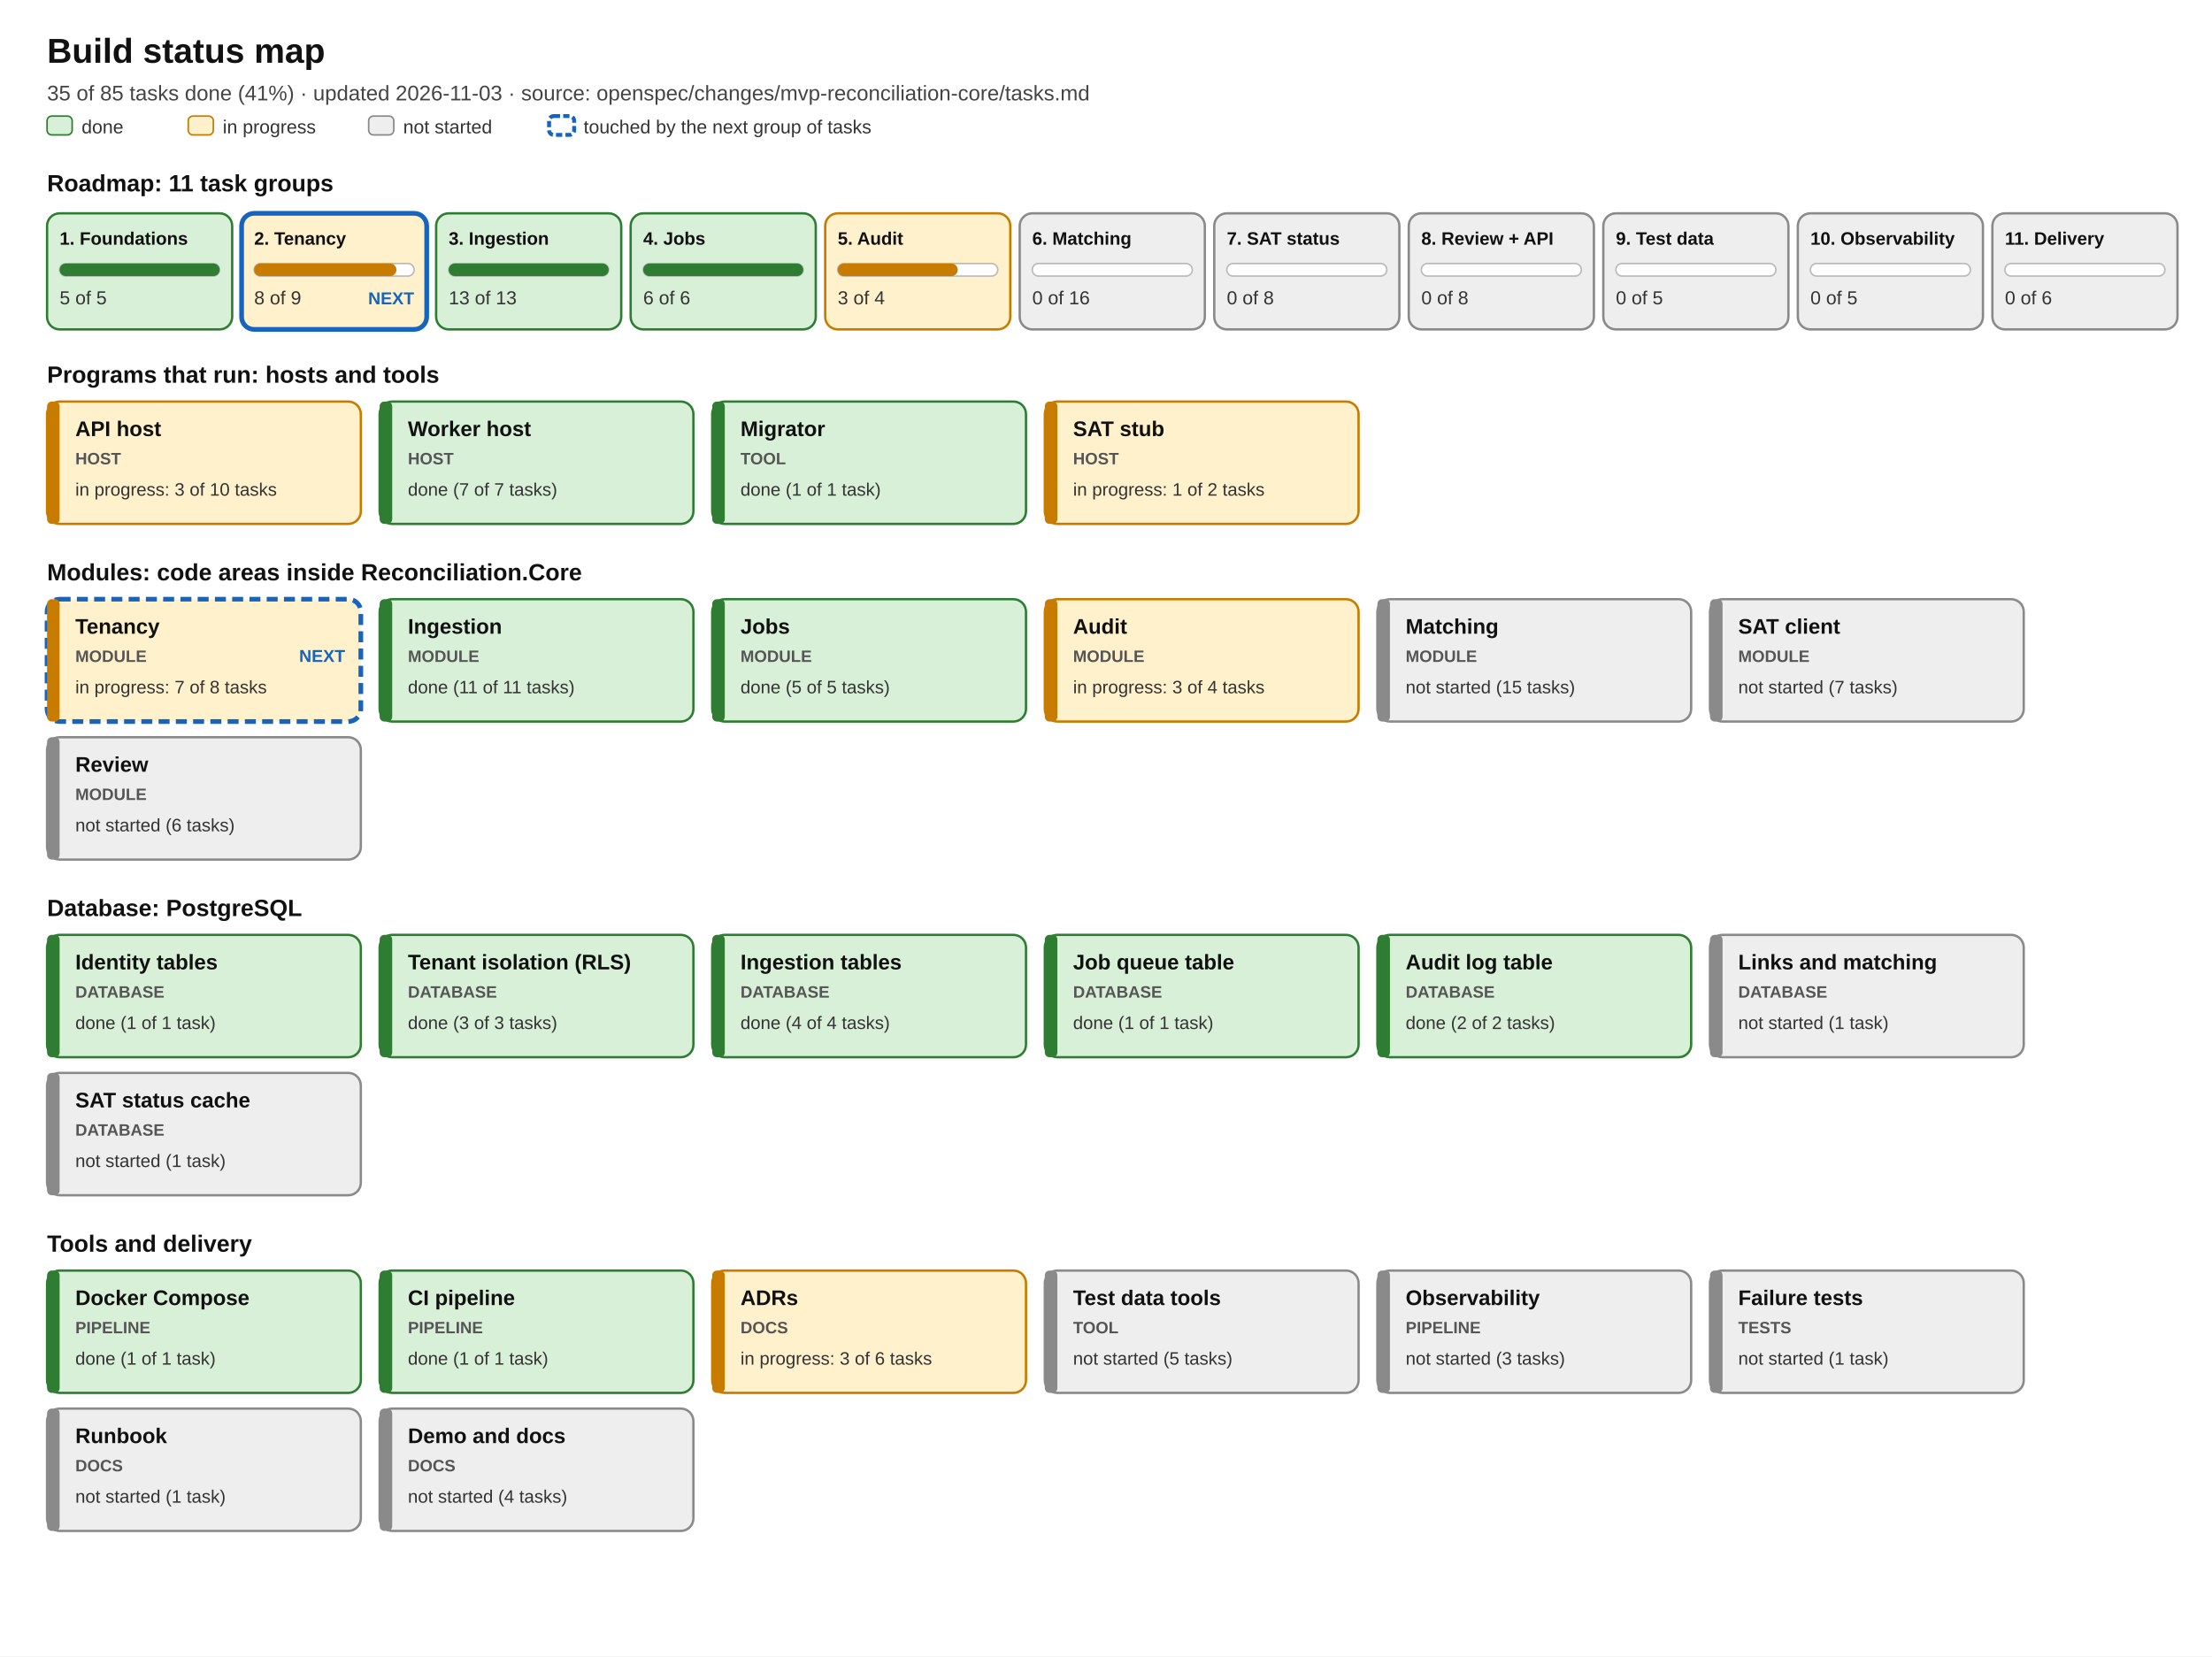
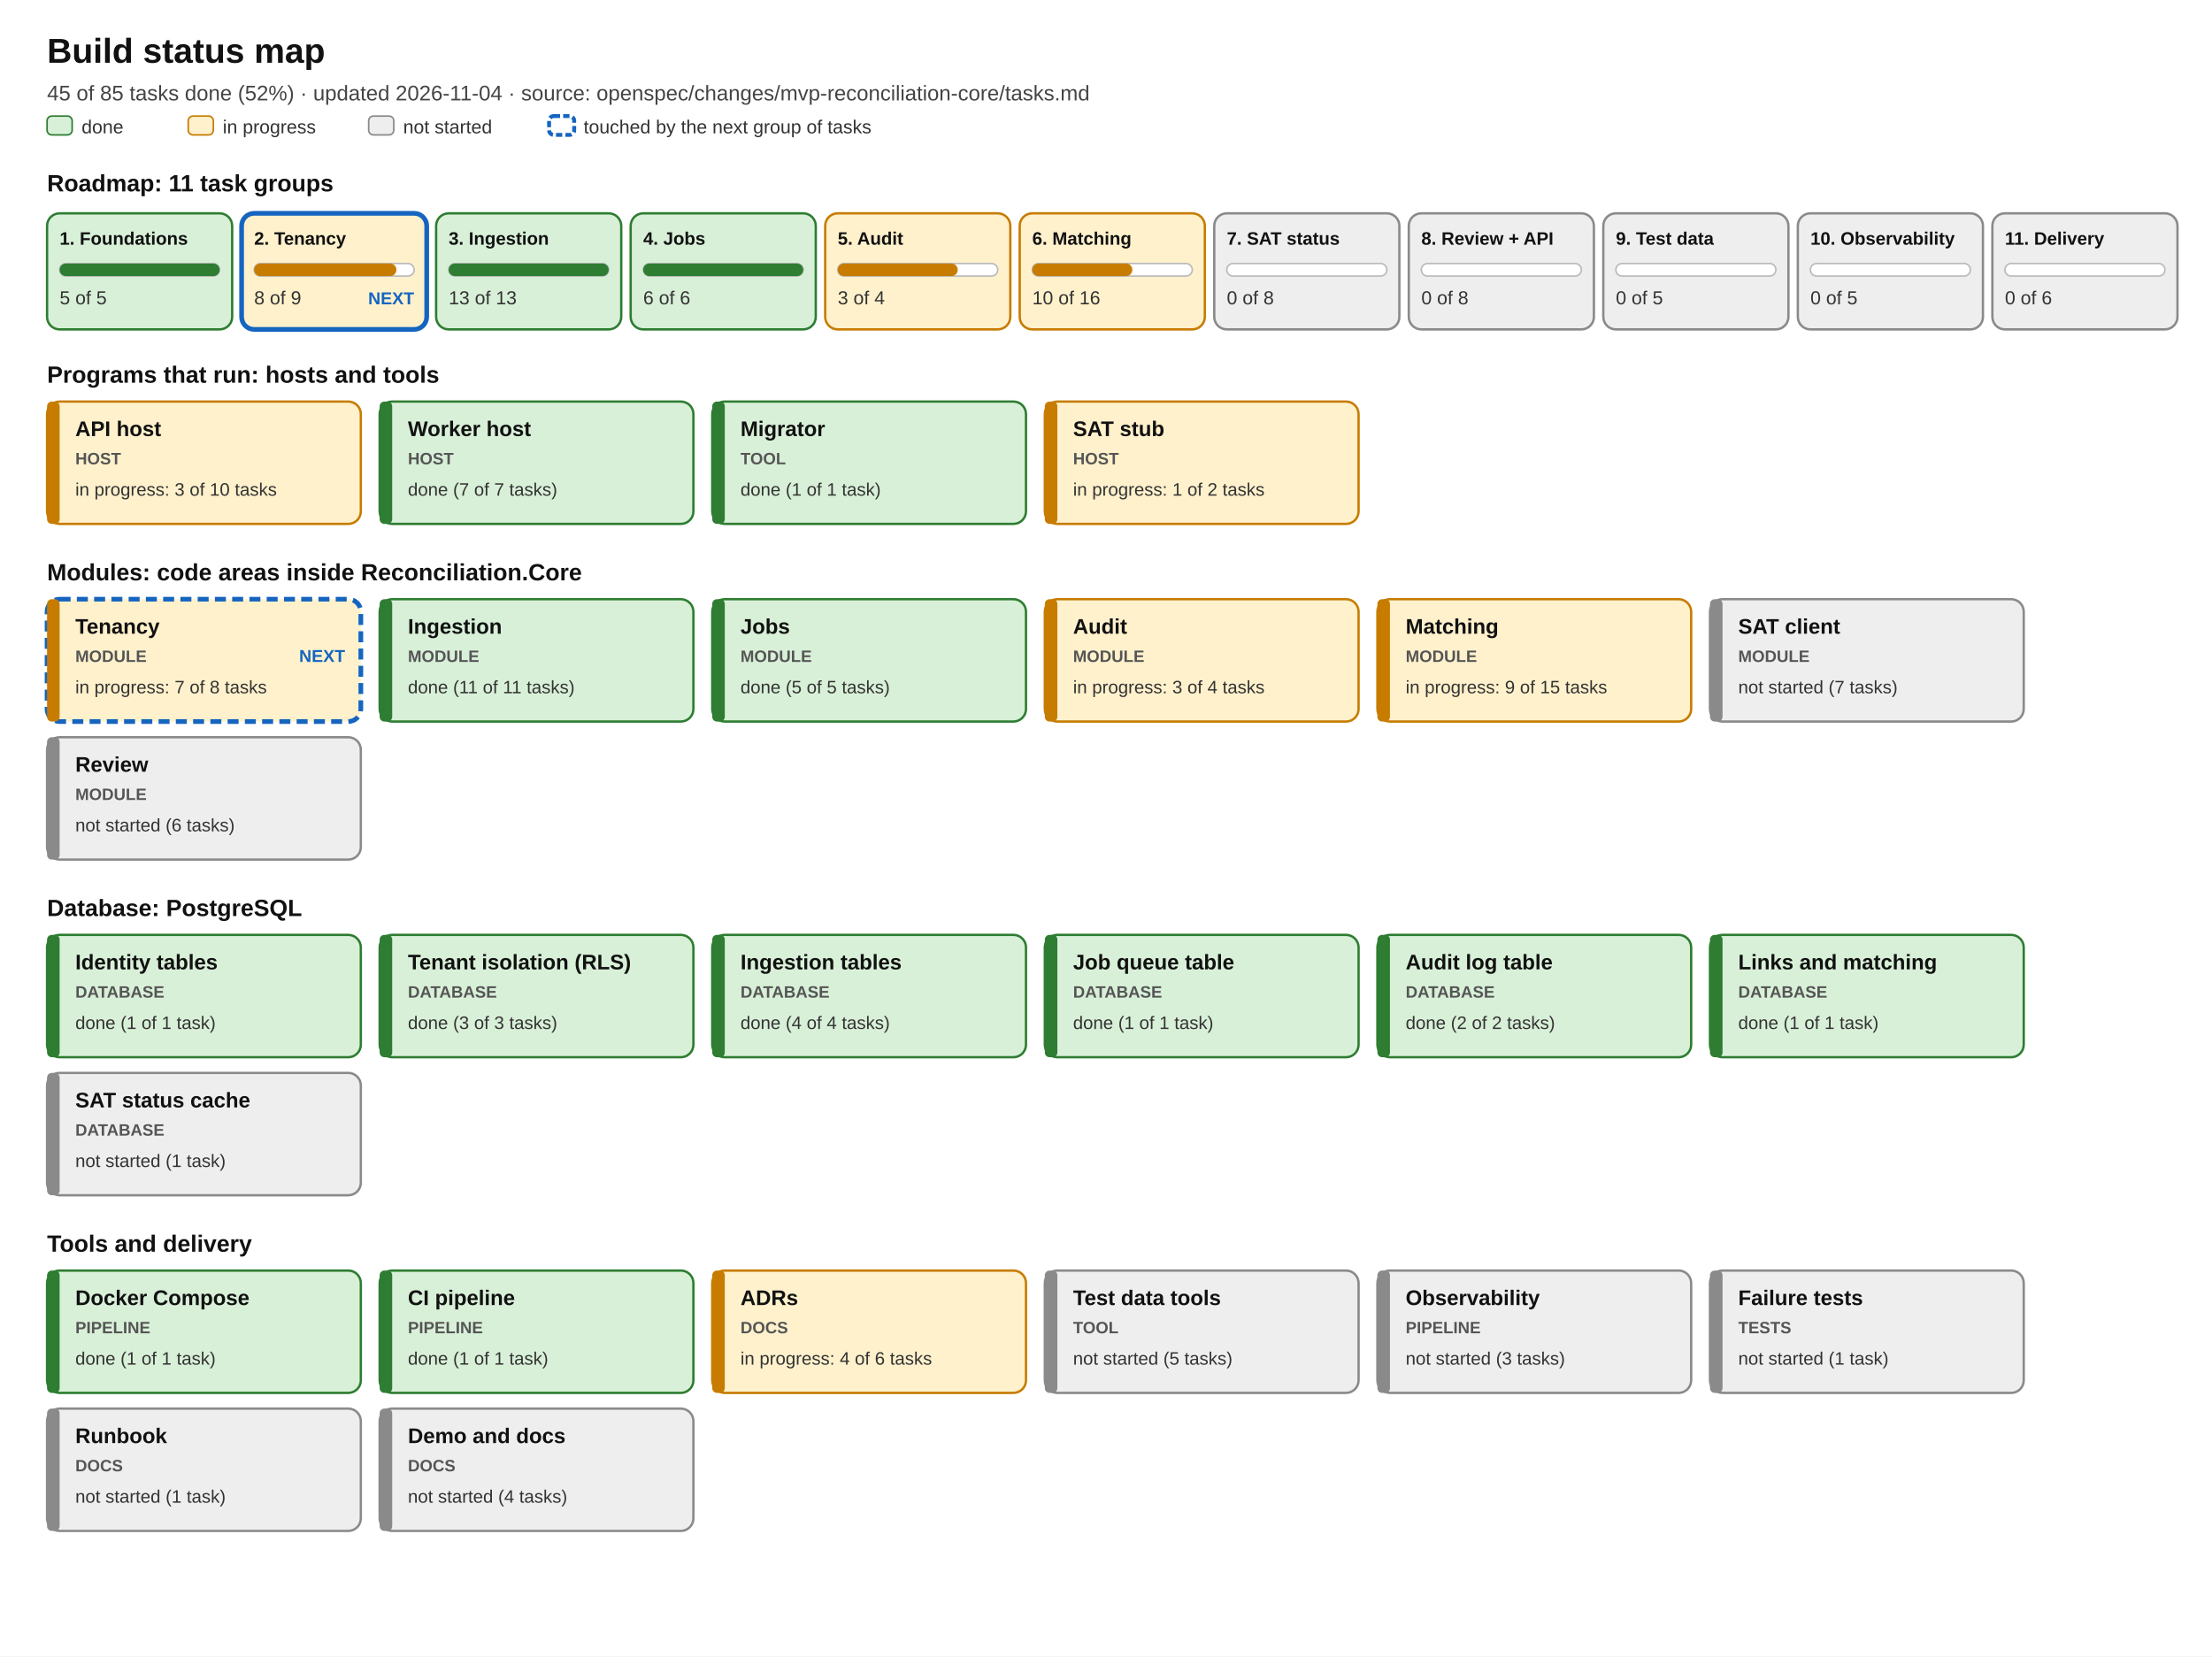
<svg xmlns="http://www.w3.org/2000/svg" width="1410" height="1056" viewBox="0 0 1410 1056" font-family="Liberation Sans, Arial, sans-serif">
  <rect width="1410" height="1056" fill="#fff" />
  <text x="30" y="40" font-size="22" font-weight="bold" fill="#111">Build status map</text>
-   <text x="30" y="64" font-size="13.5" fill="#444">35 of 85 tasks done (41%) · updated 2026-11-03 · source: openspec/changes/mvp-reconciliation-core/tasks.md</text>
+   <text x="30" y="64" font-size="13.5" fill="#444">45 of 85 tasks done (52%) · updated 2026-11-04 · source: openspec/changes/mvp-reconciliation-core/tasks.md</text>
  <rect x="30" y="74" width="16" height="12" rx="3" fill="#d8f0d8" stroke="#2e7d32" />
  <text x="52" y="85" font-size="12" fill="#333">done</text>
  <rect x="120" y="74" width="16" height="12" rx="3" fill="#fff1cc" stroke="#c77c00" />
  <text x="142" y="85" font-size="12" fill="#333">in progress</text>
  <rect x="235" y="74" width="16" height="12" rx="3" fill="#eeeeee" stroke="#8a8a8a" />
  <text x="257" y="85" font-size="12" fill="#333">not started</text>
  <rect x="350" y="74" width="16" height="12" rx="3" fill="#fff" stroke="#1565c0" stroke-width="2.5" stroke-dasharray="4 2" />
  <text x="372" y="85" font-size="12" fill="#333">touched by the next group of tasks</text>
  <text x="30" y="122" font-size="15" font-weight="bold" fill="#111">Roadmap: 11 task groups</text>
  <rect x="30" y="136" width="118" height="74" rx="8" fill="#d8f0d8" stroke-width="1.5" stroke="#2e7d32" />
  <text x="38" y="156" font-size="11.5" font-weight="bold" fill="#111">1. Foundations</text>
  <rect x="38" y="168" width="102" height="8" rx="4" fill="#ffffff" stroke="#bbb" />
  <rect x="38" y="168" width="102.0" height="8" rx="4" fill="#2e7d32" />
  <text x="38" y="194" font-size="12" fill="#333">5 of 5</text>
  <rect x="154" y="136" width="118" height="74" rx="8" fill="#fff1cc" stroke-width="3" stroke="#1565c0" />
  <text x="162" y="156" font-size="11.5" font-weight="bold" fill="#111">2. Tenancy</text>
  <rect x="162" y="168" width="102" height="8" rx="4" fill="#ffffff" stroke="#bbb" />
  <rect x="162" y="168" width="90.7" height="8" rx="4" fill="#c77c00" />
  <text x="162" y="194" font-size="12" fill="#333">8 of 9</text>
  <text x="264" y="194" text-anchor="end" font-size="11" font-weight="bold" fill="#1565c0">NEXT</text>
  <rect x="278" y="136" width="118" height="74" rx="8" fill="#d8f0d8" stroke-width="1.5" stroke="#2e7d32" />
  <text x="286" y="156" font-size="11.5" font-weight="bold" fill="#111">3. Ingestion</text>
  <rect x="286" y="168" width="102" height="8" rx="4" fill="#ffffff" stroke="#bbb" />
  <rect x="286" y="168" width="102.0" height="8" rx="4" fill="#2e7d32" />
  <text x="286" y="194" font-size="12" fill="#333">13 of 13</text>
  <rect x="402" y="136" width="118" height="74" rx="8" fill="#d8f0d8" stroke-width="1.5" stroke="#2e7d32" />
  <text x="410" y="156" font-size="11.5" font-weight="bold" fill="#111">4. Jobs</text>
  <rect x="410" y="168" width="102" height="8" rx="4" fill="#ffffff" stroke="#bbb" />
  <rect x="410" y="168" width="102.0" height="8" rx="4" fill="#2e7d32" />
  <text x="410" y="194" font-size="12" fill="#333">6 of 6</text>
  <rect x="526" y="136" width="118" height="74" rx="8" fill="#fff1cc" stroke-width="1.5" stroke="#c77c00" />
  <text x="534" y="156" font-size="11.5" font-weight="bold" fill="#111">5. Audit</text>
  <rect x="534" y="168" width="102" height="8" rx="4" fill="#ffffff" stroke="#bbb" />
  <rect x="534" y="168" width="76.5" height="8" rx="4" fill="#c77c00" />
  <text x="534" y="194" font-size="12" fill="#333">3 of 4</text>
-   <rect x="650" y="136" width="118" height="74" rx="8" fill="#eeeeee" stroke-width="1.5" stroke="#8a8a8a" />
+   <rect x="650" y="136" width="118" height="74" rx="8" fill="#fff1cc" stroke-width="1.5" stroke="#c77c00" />
  <text x="658" y="156" font-size="11.5" font-weight="bold" fill="#111">6. Matching</text>
  <rect x="658" y="168" width="102" height="8" rx="4" fill="#ffffff" stroke="#bbb" />
-   <rect x="658" y="168" width="0.0" height="8" rx="4" fill="#8a8a8a" />
-   <text x="658" y="194" font-size="12" fill="#333">0 of 16</text>
+   <rect x="658" y="168" width="63.8" height="8" rx="4" fill="#c77c00" />
+   <text x="658" y="194" font-size="12" fill="#333">10 of 16</text>
  <rect x="774" y="136" width="118" height="74" rx="8" fill="#eeeeee" stroke-width="1.5" stroke="#8a8a8a" />
  <text x="782" y="156" font-size="11.5" font-weight="bold" fill="#111">7. SAT status</text>
  <rect x="782" y="168" width="102" height="8" rx="4" fill="#ffffff" stroke="#bbb" />
  <rect x="782" y="168" width="0.0" height="8" rx="4" fill="#8a8a8a" />
  <text x="782" y="194" font-size="12" fill="#333">0 of 8</text>
  <rect x="898" y="136" width="118" height="74" rx="8" fill="#eeeeee" stroke-width="1.5" stroke="#8a8a8a" />
  <text x="906" y="156" font-size="11.5" font-weight="bold" fill="#111">8. Review + API</text>
  <rect x="906" y="168" width="102" height="8" rx="4" fill="#ffffff" stroke="#bbb" />
  <rect x="906" y="168" width="0.0" height="8" rx="4" fill="#8a8a8a" />
  <text x="906" y="194" font-size="12" fill="#333">0 of 8</text>
  <rect x="1022" y="136" width="118" height="74" rx="8" fill="#eeeeee" stroke-width="1.5" stroke="#8a8a8a" />
  <text x="1030" y="156" font-size="11.5" font-weight="bold" fill="#111">9. Test data</text>
  <rect x="1030" y="168" width="102" height="8" rx="4" fill="#ffffff" stroke="#bbb" />
  <rect x="1030" y="168" width="0.0" height="8" rx="4" fill="#8a8a8a" />
  <text x="1030" y="194" font-size="12" fill="#333">0 of 5</text>
  <rect x="1146" y="136" width="118" height="74" rx="8" fill="#eeeeee" stroke-width="1.5" stroke="#8a8a8a" />
  <text x="1154" y="156" font-size="11.5" font-weight="bold" fill="#111">10. Observability</text>
  <rect x="1154" y="168" width="102" height="8" rx="4" fill="#ffffff" stroke="#bbb" />
  <rect x="1154" y="168" width="0.0" height="8" rx="4" fill="#8a8a8a" />
  <text x="1154" y="194" font-size="12" fill="#333">0 of 5</text>
  <rect x="1270" y="136" width="118" height="74" rx="8" fill="#eeeeee" stroke-width="1.5" stroke="#8a8a8a" />
  <text x="1278" y="156" font-size="11.5" font-weight="bold" fill="#111">11. Delivery</text>
  <rect x="1278" y="168" width="102" height="8" rx="4" fill="#ffffff" stroke="#bbb" />
  <rect x="1278" y="168" width="0.0" height="8" rx="4" fill="#8a8a8a" />
  <text x="1278" y="194" font-size="12" fill="#333">0 of 6</text>
  <text x="30" y="244" font-size="15" font-weight="bold" fill="#111">Programs that run: hosts and tools</text>
  <rect x="30" y="256" width="200" height="78" rx="8" fill="#fff1cc" stroke="#c77c00" stroke-width="1.5" />
  <rect x="30" y="256" width="8" height="78" rx="3" fill="#c77c00" />
  <text x="48" y="278" font-size="13.5" font-weight="bold" fill="#111">API host</text>
  <text x="48" y="296" font-size="10.5" font-weight="bold" fill="#555">HOST</text>
  <text x="48" y="316" font-size="11.5" fill="#333">in progress: 3 of 10 tasks</text>
  <rect x="242" y="256" width="200" height="78" rx="8" fill="#d8f0d8" stroke="#2e7d32" stroke-width="1.5" />
  <rect x="242" y="256" width="8" height="78" rx="3" fill="#2e7d32" />
  <text x="260" y="278" font-size="13.5" font-weight="bold" fill="#111">Worker host</text>
  <text x="260" y="296" font-size="10.5" font-weight="bold" fill="#555">HOST</text>
  <text x="260" y="316" font-size="11.5" fill="#333">done (7 of 7 tasks)</text>
  <rect x="454" y="256" width="200" height="78" rx="8" fill="#d8f0d8" stroke="#2e7d32" stroke-width="1.5" />
  <rect x="454" y="256" width="8" height="78" rx="3" fill="#2e7d32" />
  <text x="472" y="278" font-size="13.5" font-weight="bold" fill="#111">Migrator</text>
  <text x="472" y="296" font-size="10.5" font-weight="bold" fill="#555">TOOL</text>
  <text x="472" y="316" font-size="11.5" fill="#333">done (1 of 1 task)</text>
  <rect x="666" y="256" width="200" height="78" rx="8" fill="#fff1cc" stroke="#c77c00" stroke-width="1.5" />
  <rect x="666" y="256" width="8" height="78" rx="3" fill="#c77c00" />
  <text x="684" y="278" font-size="13.5" font-weight="bold" fill="#111">SAT stub</text>
  <text x="684" y="296" font-size="10.5" font-weight="bold" fill="#555">HOST</text>
  <text x="684" y="316" font-size="11.5" fill="#333">in progress: 1 of 2 tasks</text>
  <text x="30" y="370" font-size="15" font-weight="bold" fill="#111">Modules: code areas inside Reconciliation.Core</text>
  <rect x="30" y="382" width="200" height="78" rx="8" fill="#fff1cc" stroke="#1565c0" stroke-width="3" stroke-dasharray="7 4" />
  <rect x="30" y="382" width="8" height="78" rx="3" fill="#c77c00" />
  <text x="48" y="404" font-size="13.5" font-weight="bold" fill="#111">Tenancy</text>
  <text x="48" y="422" font-size="10.5" font-weight="bold" fill="#555">MODULE</text>
  <text x="48" y="442" font-size="11.5" fill="#333">in progress: 7 of 8 tasks</text>
  <text x="220" y="422" text-anchor="end" font-size="11" font-weight="bold" fill="#1565c0">NEXT</text>
  <rect x="242" y="382" width="200" height="78" rx="8" fill="#d8f0d8" stroke="#2e7d32" stroke-width="1.5" />
  <rect x="242" y="382" width="8" height="78" rx="3" fill="#2e7d32" />
  <text x="260" y="404" font-size="13.5" font-weight="bold" fill="#111">Ingestion</text>
  <text x="260" y="422" font-size="10.5" font-weight="bold" fill="#555">MODULE</text>
  <text x="260" y="442" font-size="11.5" fill="#333">done (11 of 11 tasks)</text>
  <rect x="454" y="382" width="200" height="78" rx="8" fill="#d8f0d8" stroke="#2e7d32" stroke-width="1.5" />
  <rect x="454" y="382" width="8" height="78" rx="3" fill="#2e7d32" />
  <text x="472" y="404" font-size="13.5" font-weight="bold" fill="#111">Jobs</text>
  <text x="472" y="422" font-size="10.5" font-weight="bold" fill="#555">MODULE</text>
  <text x="472" y="442" font-size="11.5" fill="#333">done (5 of 5 tasks)</text>
  <rect x="666" y="382" width="200" height="78" rx="8" fill="#fff1cc" stroke="#c77c00" stroke-width="1.5" />
  <rect x="666" y="382" width="8" height="78" rx="3" fill="#c77c00" />
  <text x="684" y="404" font-size="13.5" font-weight="bold" fill="#111">Audit</text>
  <text x="684" y="422" font-size="10.5" font-weight="bold" fill="#555">MODULE</text>
  <text x="684" y="442" font-size="11.5" fill="#333">in progress: 3 of 4 tasks</text>
-   <rect x="878" y="382" width="200" height="78" rx="8" fill="#eeeeee" stroke="#8a8a8a" stroke-width="1.5" />
-   <rect x="878" y="382" width="8" height="78" rx="3" fill="#8a8a8a" />
+   <rect x="878" y="382" width="200" height="78" rx="8" fill="#fff1cc" stroke="#c77c00" stroke-width="1.5" />
+   <rect x="878" y="382" width="8" height="78" rx="3" fill="#c77c00" />
  <text x="896" y="404" font-size="13.5" font-weight="bold" fill="#111">Matching</text>
  <text x="896" y="422" font-size="10.5" font-weight="bold" fill="#555">MODULE</text>
-   <text x="896" y="442" font-size="11.5" fill="#333">not started (15 tasks)</text>
+   <text x="896" y="442" font-size="11.5" fill="#333">in progress: 9 of 15 tasks</text>
  <rect x="1090" y="382" width="200" height="78" rx="8" fill="#eeeeee" stroke="#8a8a8a" stroke-width="1.5" />
  <rect x="1090" y="382" width="8" height="78" rx="3" fill="#8a8a8a" />
  <text x="1108" y="404" font-size="13.5" font-weight="bold" fill="#111">SAT client</text>
  <text x="1108" y="422" font-size="10.5" font-weight="bold" fill="#555">MODULE</text>
  <text x="1108" y="442" font-size="11.5" fill="#333">not started (7 tasks)</text>
  <rect x="30" y="470" width="200" height="78" rx="8" fill="#eeeeee" stroke="#8a8a8a" stroke-width="1.5" />
  <rect x="30" y="470" width="8" height="78" rx="3" fill="#8a8a8a" />
  <text x="48" y="492" font-size="13.5" font-weight="bold" fill="#111">Review</text>
  <text x="48" y="510" font-size="10.5" font-weight="bold" fill="#555">MODULE</text>
  <text x="48" y="530" font-size="11.5" fill="#333">not started (6 tasks)</text>
  <text x="30" y="584" font-size="15" font-weight="bold" fill="#111">Database: PostgreSQL</text>
  <rect x="30" y="596" width="200" height="78" rx="8" fill="#d8f0d8" stroke="#2e7d32" stroke-width="1.5" />
  <rect x="30" y="596" width="8" height="78" rx="3" fill="#2e7d32" />
  <text x="48" y="618" font-size="13.5" font-weight="bold" fill="#111">Identity tables</text>
  <text x="48" y="636" font-size="10.5" font-weight="bold" fill="#555">DATABASE</text>
  <text x="48" y="656" font-size="11.5" fill="#333">done (1 of 1 task)</text>
  <rect x="242" y="596" width="200" height="78" rx="8" fill="#d8f0d8" stroke="#2e7d32" stroke-width="1.5" />
  <rect x="242" y="596" width="8" height="78" rx="3" fill="#2e7d32" />
  <text x="260" y="618" font-size="13.5" font-weight="bold" fill="#111">Tenant isolation (RLS)</text>
  <text x="260" y="636" font-size="10.5" font-weight="bold" fill="#555">DATABASE</text>
  <text x="260" y="656" font-size="11.5" fill="#333">done (3 of 3 tasks)</text>
  <rect x="454" y="596" width="200" height="78" rx="8" fill="#d8f0d8" stroke="#2e7d32" stroke-width="1.5" />
  <rect x="454" y="596" width="8" height="78" rx="3" fill="#2e7d32" />
  <text x="472" y="618" font-size="13.5" font-weight="bold" fill="#111">Ingestion tables</text>
  <text x="472" y="636" font-size="10.5" font-weight="bold" fill="#555">DATABASE</text>
  <text x="472" y="656" font-size="11.5" fill="#333">done (4 of 4 tasks)</text>
  <rect x="666" y="596" width="200" height="78" rx="8" fill="#d8f0d8" stroke="#2e7d32" stroke-width="1.5" />
  <rect x="666" y="596" width="8" height="78" rx="3" fill="#2e7d32" />
  <text x="684" y="618" font-size="13.5" font-weight="bold" fill="#111">Job queue table</text>
  <text x="684" y="636" font-size="10.5" font-weight="bold" fill="#555">DATABASE</text>
  <text x="684" y="656" font-size="11.5" fill="#333">done (1 of 1 task)</text>
  <rect x="878" y="596" width="200" height="78" rx="8" fill="#d8f0d8" stroke="#2e7d32" stroke-width="1.5" />
  <rect x="878" y="596" width="8" height="78" rx="3" fill="#2e7d32" />
  <text x="896" y="618" font-size="13.5" font-weight="bold" fill="#111">Audit log table</text>
  <text x="896" y="636" font-size="10.5" font-weight="bold" fill="#555">DATABASE</text>
  <text x="896" y="656" font-size="11.5" fill="#333">done (2 of 2 tasks)</text>
-   <rect x="1090" y="596" width="200" height="78" rx="8" fill="#eeeeee" stroke="#8a8a8a" stroke-width="1.5" />
-   <rect x="1090" y="596" width="8" height="78" rx="3" fill="#8a8a8a" />
+   <rect x="1090" y="596" width="200" height="78" rx="8" fill="#d8f0d8" stroke="#2e7d32" stroke-width="1.5" />
+   <rect x="1090" y="596" width="8" height="78" rx="3" fill="#2e7d32" />
  <text x="1108" y="618" font-size="13.5" font-weight="bold" fill="#111">Links and matching</text>
  <text x="1108" y="636" font-size="10.5" font-weight="bold" fill="#555">DATABASE</text>
-   <text x="1108" y="656" font-size="11.5" fill="#333">not started (1 task)</text>
+   <text x="1108" y="656" font-size="11.5" fill="#333">done (1 of 1 task)</text>
  <rect x="30" y="684" width="200" height="78" rx="8" fill="#eeeeee" stroke="#8a8a8a" stroke-width="1.5" />
  <rect x="30" y="684" width="8" height="78" rx="3" fill="#8a8a8a" />
  <text x="48" y="706" font-size="13.5" font-weight="bold" fill="#111">SAT status cache</text>
  <text x="48" y="724" font-size="10.5" font-weight="bold" fill="#555">DATABASE</text>
  <text x="48" y="744" font-size="11.5" fill="#333">not started (1 task)</text>
  <text x="30" y="798" font-size="15" font-weight="bold" fill="#111">Tools and delivery</text>
  <rect x="30" y="810" width="200" height="78" rx="8" fill="#d8f0d8" stroke="#2e7d32" stroke-width="1.5" />
  <rect x="30" y="810" width="8" height="78" rx="3" fill="#2e7d32" />
  <text x="48" y="832" font-size="13.5" font-weight="bold" fill="#111">Docker Compose</text>
  <text x="48" y="850" font-size="10.5" font-weight="bold" fill="#555">PIPELINE</text>
  <text x="48" y="870" font-size="11.5" fill="#333">done (1 of 1 task)</text>
  <rect x="242" y="810" width="200" height="78" rx="8" fill="#d8f0d8" stroke="#2e7d32" stroke-width="1.5" />
  <rect x="242" y="810" width="8" height="78" rx="3" fill="#2e7d32" />
  <text x="260" y="832" font-size="13.5" font-weight="bold" fill="#111">CI pipeline</text>
  <text x="260" y="850" font-size="10.5" font-weight="bold" fill="#555">PIPELINE</text>
  <text x="260" y="870" font-size="11.5" fill="#333">done (1 of 1 task)</text>
  <rect x="454" y="810" width="200" height="78" rx="8" fill="#fff1cc" stroke="#c77c00" stroke-width="1.5" />
  <rect x="454" y="810" width="8" height="78" rx="3" fill="#c77c00" />
  <text x="472" y="832" font-size="13.5" font-weight="bold" fill="#111">ADRs</text>
  <text x="472" y="850" font-size="10.5" font-weight="bold" fill="#555">DOCS</text>
-   <text x="472" y="870" font-size="11.5" fill="#333">in progress: 3 of 6 tasks</text>
+   <text x="472" y="870" font-size="11.5" fill="#333">in progress: 4 of 6 tasks</text>
  <rect x="666" y="810" width="200" height="78" rx="8" fill="#eeeeee" stroke="#8a8a8a" stroke-width="1.5" />
  <rect x="666" y="810" width="8" height="78" rx="3" fill="#8a8a8a" />
  <text x="684" y="832" font-size="13.5" font-weight="bold" fill="#111">Test data tools</text>
  <text x="684" y="850" font-size="10.5" font-weight="bold" fill="#555">TOOL</text>
  <text x="684" y="870" font-size="11.5" fill="#333">not started (5 tasks)</text>
  <rect x="878" y="810" width="200" height="78" rx="8" fill="#eeeeee" stroke="#8a8a8a" stroke-width="1.5" />
  <rect x="878" y="810" width="8" height="78" rx="3" fill="#8a8a8a" />
  <text x="896" y="832" font-size="13.5" font-weight="bold" fill="#111">Observability</text>
  <text x="896" y="850" font-size="10.5" font-weight="bold" fill="#555">PIPELINE</text>
  <text x="896" y="870" font-size="11.5" fill="#333">not started (3 tasks)</text>
  <rect x="1090" y="810" width="200" height="78" rx="8" fill="#eeeeee" stroke="#8a8a8a" stroke-width="1.5" />
  <rect x="1090" y="810" width="8" height="78" rx="3" fill="#8a8a8a" />
  <text x="1108" y="832" font-size="13.5" font-weight="bold" fill="#111">Failure tests</text>
  <text x="1108" y="850" font-size="10.5" font-weight="bold" fill="#555">TESTS</text>
  <text x="1108" y="870" font-size="11.5" fill="#333">not started (1 task)</text>
  <rect x="30" y="898" width="200" height="78" rx="8" fill="#eeeeee" stroke="#8a8a8a" stroke-width="1.5" />
  <rect x="30" y="898" width="8" height="78" rx="3" fill="#8a8a8a" />
  <text x="48" y="920" font-size="13.5" font-weight="bold" fill="#111">Runbook</text>
  <text x="48" y="938" font-size="10.5" font-weight="bold" fill="#555">DOCS</text>
  <text x="48" y="958" font-size="11.5" fill="#333">not started (1 task)</text>
  <rect x="242" y="898" width="200" height="78" rx="8" fill="#eeeeee" stroke="#8a8a8a" stroke-width="1.5" />
  <rect x="242" y="898" width="8" height="78" rx="3" fill="#8a8a8a" />
  <text x="260" y="920" font-size="13.5" font-weight="bold" fill="#111">Demo and docs</text>
  <text x="260" y="938" font-size="10.5" font-weight="bold" fill="#555">DOCS</text>
  <text x="260" y="958" font-size="11.5" fill="#333">not started (4 tasks)</text>
</svg>
